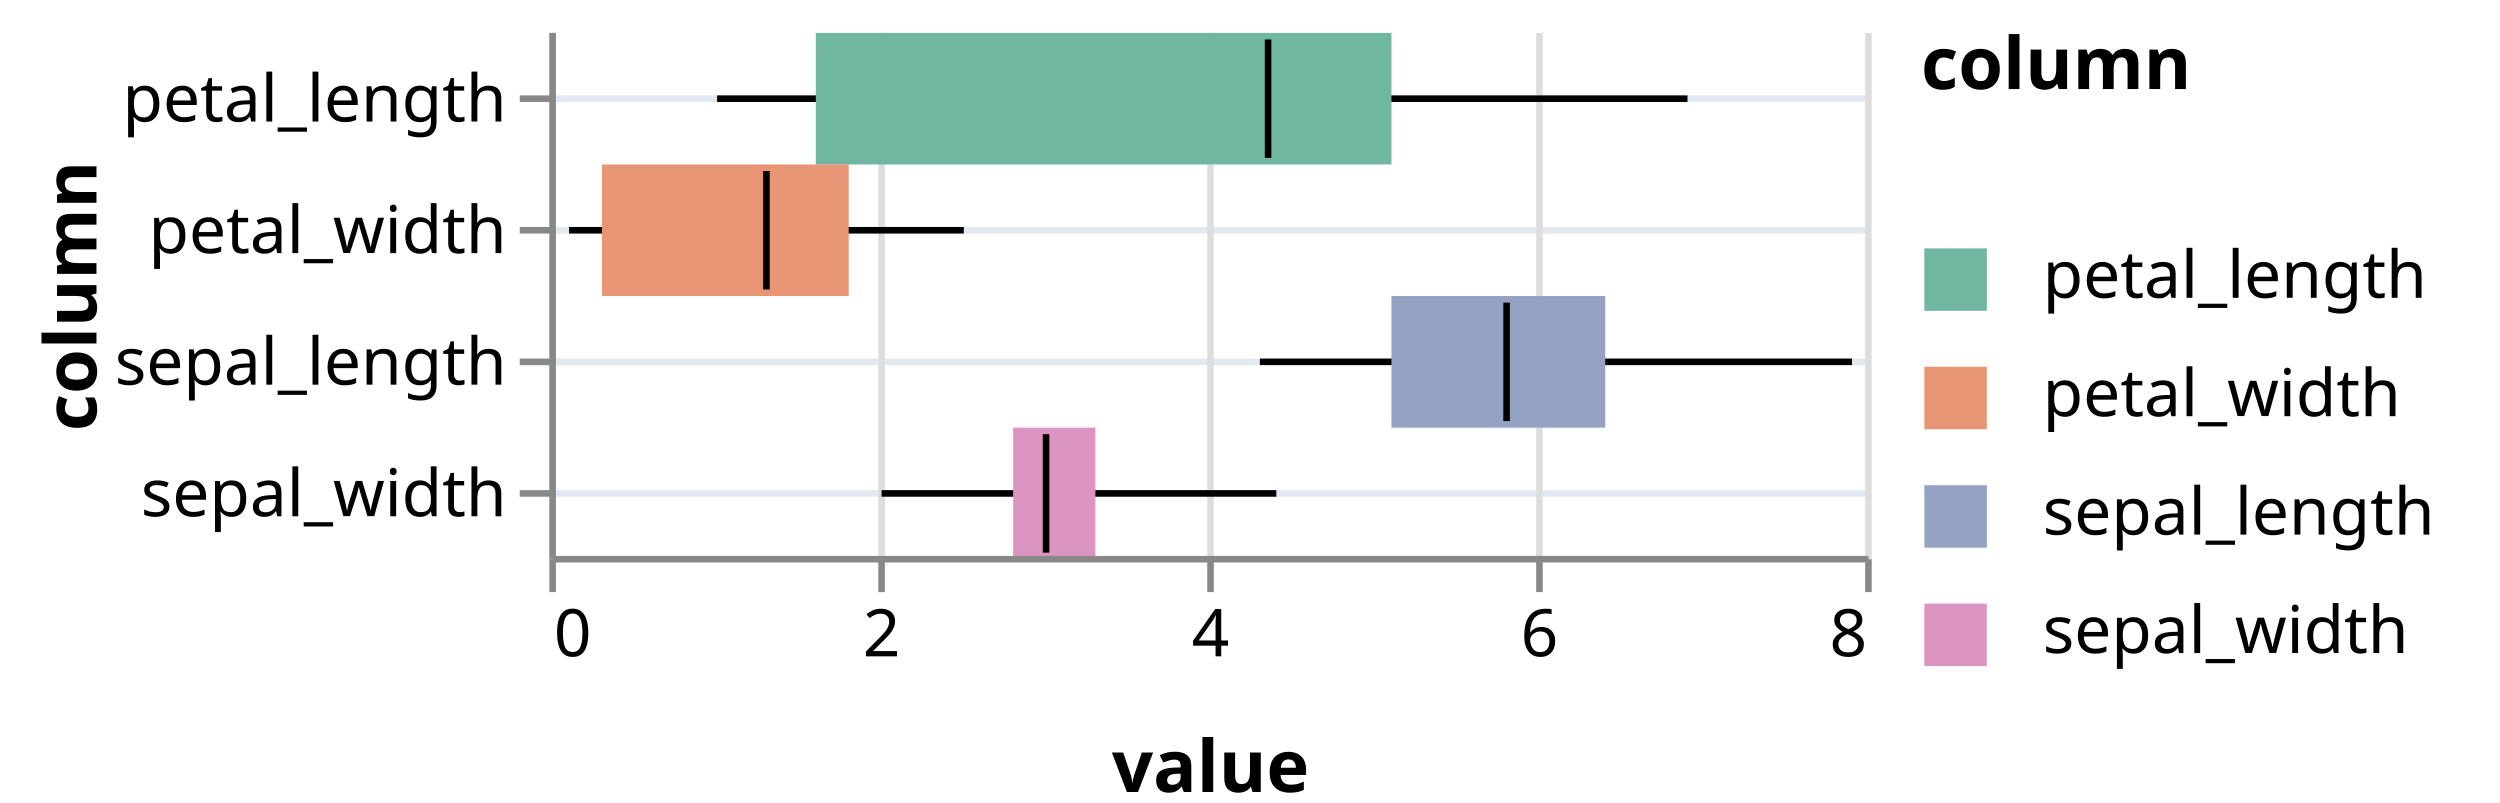
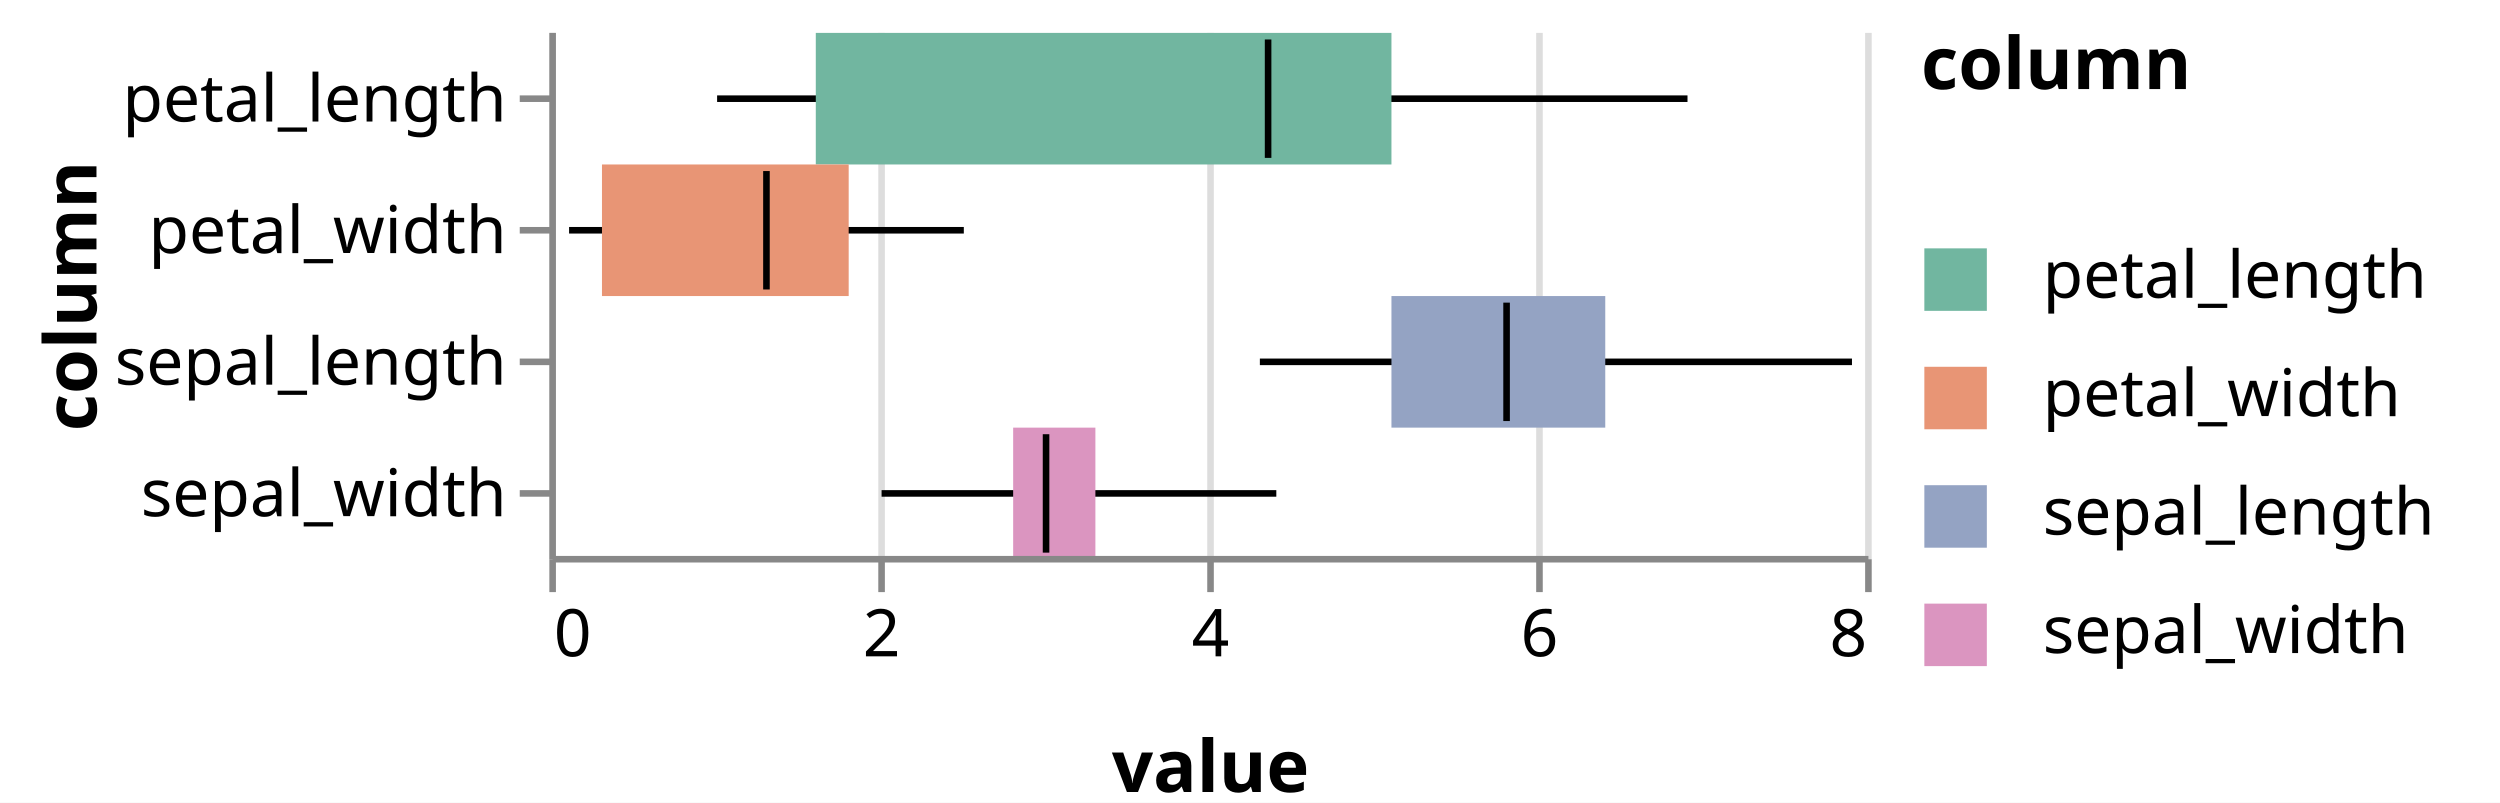
<svg xmlns="http://www.w3.org/2000/svg" width="380" height="122" viewBox="0 0 380 122">
  <rect x="0" y="0" width="380" height="122" fill="white" />
  <g>
-     <line x1="84" y1="15" x2="284" y2="15" fill="none" stroke="#e2e8f0" stroke-width="1" opacity="1" />
-     <line x1="84" y1="35" x2="284" y2="35" fill="none" stroke="#e2e8f0" stroke-width="1" opacity="1" />
-     <line x1="84" y1="55" x2="284" y2="55" fill="none" stroke="#e2e8f0" stroke-width="1" opacity="1" />
-     <line x1="84" y1="75" x2="284" y2="75" fill="none" stroke="#e2e8f0" stroke-width="1" opacity="1" />
    <line x1="84" y1="5" x2="84" y2="85" fill="none" stroke="#ddd" stroke-width="1" opacity="1" />
    <line x1="134" y1="5" x2="134" y2="85" fill="none" stroke="#ddd" stroke-width="1" opacity="1" />
    <line x1="184" y1="5" x2="184" y2="85" fill="none" stroke="#ddd" stroke-width="1" opacity="1" />
    <line x1="234" y1="5" x2="234" y2="85" fill="none" stroke="#ddd" stroke-width="1" opacity="1" />
    <line x1="284" y1="5" x2="284" y2="85" fill="none" stroke="#ddd" stroke-width="1" opacity="1" />
    <line x1="191.5" y1="55" x2="281.5" y2="55" fill="none" stroke="black" stroke-width="1" opacity="1" />
    <line x1="134" y1="75" x2="194" y2="75" fill="none" stroke="black" stroke-width="1" opacity="1" />
    <line x1="109" y1="15" x2="256.5" y2="15" fill="none" stroke="black" stroke-width="1" opacity="1" />
    <line x1="86.5" y1="35" x2="146.5" y2="35" fill="none" stroke="black" stroke-width="1" opacity="1" />
    <rect x="211.5" y="45" width="32.5" height="20" fill="rgba(148,163,195,1)" stroke="transparent" stroke-width="0" opacity="1" />
    <rect x="154" y="65" width="12.5" height="20" fill="rgba(219,149,192,1)" stroke="transparent" stroke-width="0" opacity="1" />
    <rect x="124" y="5" width="87.5" height="20" fill="rgba(113,182,160,1)" stroke="transparent" stroke-width="0" opacity="1" />
    <rect x="91.5" y="25" width="37.5" height="20" fill="rgba(232,149,117,1)" stroke="transparent" stroke-width="0" opacity="1" />
    <line x1="229" y1="64" x2="229" y2="46" fill="none" stroke="black" stroke-width="1" opacity="1" />
    <line x1="159" y1="84" x2="159" y2="66" fill="none" stroke="black" stroke-width="1" opacity="1" />
    <line x1="192.75" y1="24" x2="192.75" y2="6" fill="none" stroke="black" stroke-width="1" opacity="1" />
    <line x1="116.5" y1="44" x2="116.5" y2="26" fill="none" stroke="black" stroke-width="1" opacity="1" />
    <line x1="84" y1="85" x2="284" y2="85" fill="none" stroke="#888" stroke-width="1" opacity="1" />
    <line x1="84" y1="85" x2="84" y2="90" fill="none" stroke="#888" stroke-width="1" opacity="1" />
    <line x1="134" y1="85" x2="134" y2="90" fill="none" stroke="#888" stroke-width="1" opacity="1" />
    <line x1="184" y1="85" x2="184" y2="90" fill="none" stroke="#888" stroke-width="1" opacity="1" />
    <line x1="234" y1="85" x2="234" y2="90" fill="none" stroke="#888" stroke-width="1" opacity="1" />
    <line x1="284" y1="85" x2="284" y2="90" fill="none" stroke="#888" stroke-width="1" opacity="1" />
    <text x="87.05" y="92" fill="black" font-family="sans-serif" font-size="10" font-weight="normal" text-anchor="middle" dominant-baseline="text-before-edge" opacity="1">0</text>
    <text x="134" y="92" fill="black" font-family="sans-serif" font-size="10" font-weight="normal" text-anchor="middle" dominant-baseline="text-before-edge" opacity="1">2</text>
    <text x="184" y="92" fill="black" font-family="sans-serif" font-size="10" font-weight="normal" text-anchor="middle" dominant-baseline="text-before-edge" opacity="1">4</text>
    <text x="234" y="92" fill="black" font-family="sans-serif" font-size="10" font-weight="normal" text-anchor="middle" dominant-baseline="text-before-edge" opacity="1">6</text>
    <text x="280.95" y="92" fill="black" font-family="sans-serif" font-size="10" font-weight="normal" text-anchor="middle" dominant-baseline="text-before-edge" opacity="1">8</text>
    <text x="184" y="116.5" fill="black" font-family="sans-serif" font-size="11" font-weight="700" text-anchor="middle" dominant-baseline="middle" opacity="1">value</text>
    <line x1="84" y1="5" x2="84" y2="85" fill="none" stroke="#888" stroke-width="1" opacity="1" />
    <line x1="79" y1="15" x2="84" y2="15" fill="none" stroke="#888" stroke-width="1" opacity="1" />
    <line x1="79" y1="35" x2="84" y2="35" fill="none" stroke="#888" stroke-width="1" opacity="1" />
    <line x1="79" y1="55" x2="84" y2="55" fill="none" stroke="#888" stroke-width="1" opacity="1" />
    <line x1="79" y1="75" x2="84" y2="75" fill="none" stroke="#888" stroke-width="1" opacity="1" />
    <text x="77" y="15" fill="black" font-family="sans-serif" font-size="10" font-weight="normal" text-anchor="end" dominant-baseline="middle" opacity="1">petal_length</text>
    <text x="77" y="35" fill="black" font-family="sans-serif" font-size="10" font-weight="normal" text-anchor="end" dominant-baseline="middle" opacity="1">petal_width</text>
    <text x="77" y="55" fill="black" font-family="sans-serif" font-size="10" font-weight="normal" text-anchor="end" dominant-baseline="middle" opacity="1">sepal_length</text>
    <text x="77" y="75" fill="black" font-family="sans-serif" font-size="10" font-weight="normal" text-anchor="end" dominant-baseline="middle" opacity="1">sepal_width</text>
    <text x="10.781" y="45" fill="black" font-family="sans-serif" font-size="11" font-weight="700" text-anchor="middle" dominant-baseline="middle" opacity="1" transform="rotate(-90 10.78125 45)">column</text>
  </g>
  <rect x="292.25" y="37.5" width="10" height="10" fill="rgba(113,182,160,1)" stroke="white" stroke-width="0.5" opacity="1" />
  <rect x="292.25" y="55.5" width="10" height="10" fill="rgba(232,149,117,1)" stroke="white" stroke-width="0.5" opacity="1" />
  <rect x="292.25" y="73.5" width="10" height="10" fill="rgba(148,163,195,1)" stroke="white" stroke-width="0.5" opacity="1" />
  <rect x="292.25" y="91.5" width="10" height="10" fill="rgba(219,149,192,1)" stroke="white" stroke-width="0.5" opacity="1" />
  <text x="310.5" y="37.5" fill="black" font-family="sans-serif" font-size="10" font-weight="normal" text-anchor="start" dominant-baseline="text-before-edge" opacity="1">petal_length</text>
  <text x="310.5" y="55.5" fill="black" font-family="sans-serif" font-size="10" font-weight="normal" text-anchor="start" dominant-baseline="text-before-edge" opacity="1">petal_width</text>
  <text x="310.5" y="73.5" fill="black" font-family="sans-serif" font-size="10" font-weight="normal" text-anchor="start" dominant-baseline="text-before-edge" opacity="1">sepal_length</text>
  <text x="310.5" y="91.5" fill="black" font-family="sans-serif" font-size="10" font-weight="normal" text-anchor="start" dominant-baseline="text-before-edge" opacity="1">sepal_width</text>
  <text x="292" y="5" fill="black" font-family="sans-serif" font-size="11" font-weight="700" text-anchor="start" dominant-baseline="text-before-edge" opacity="1">column</text>
</svg>
